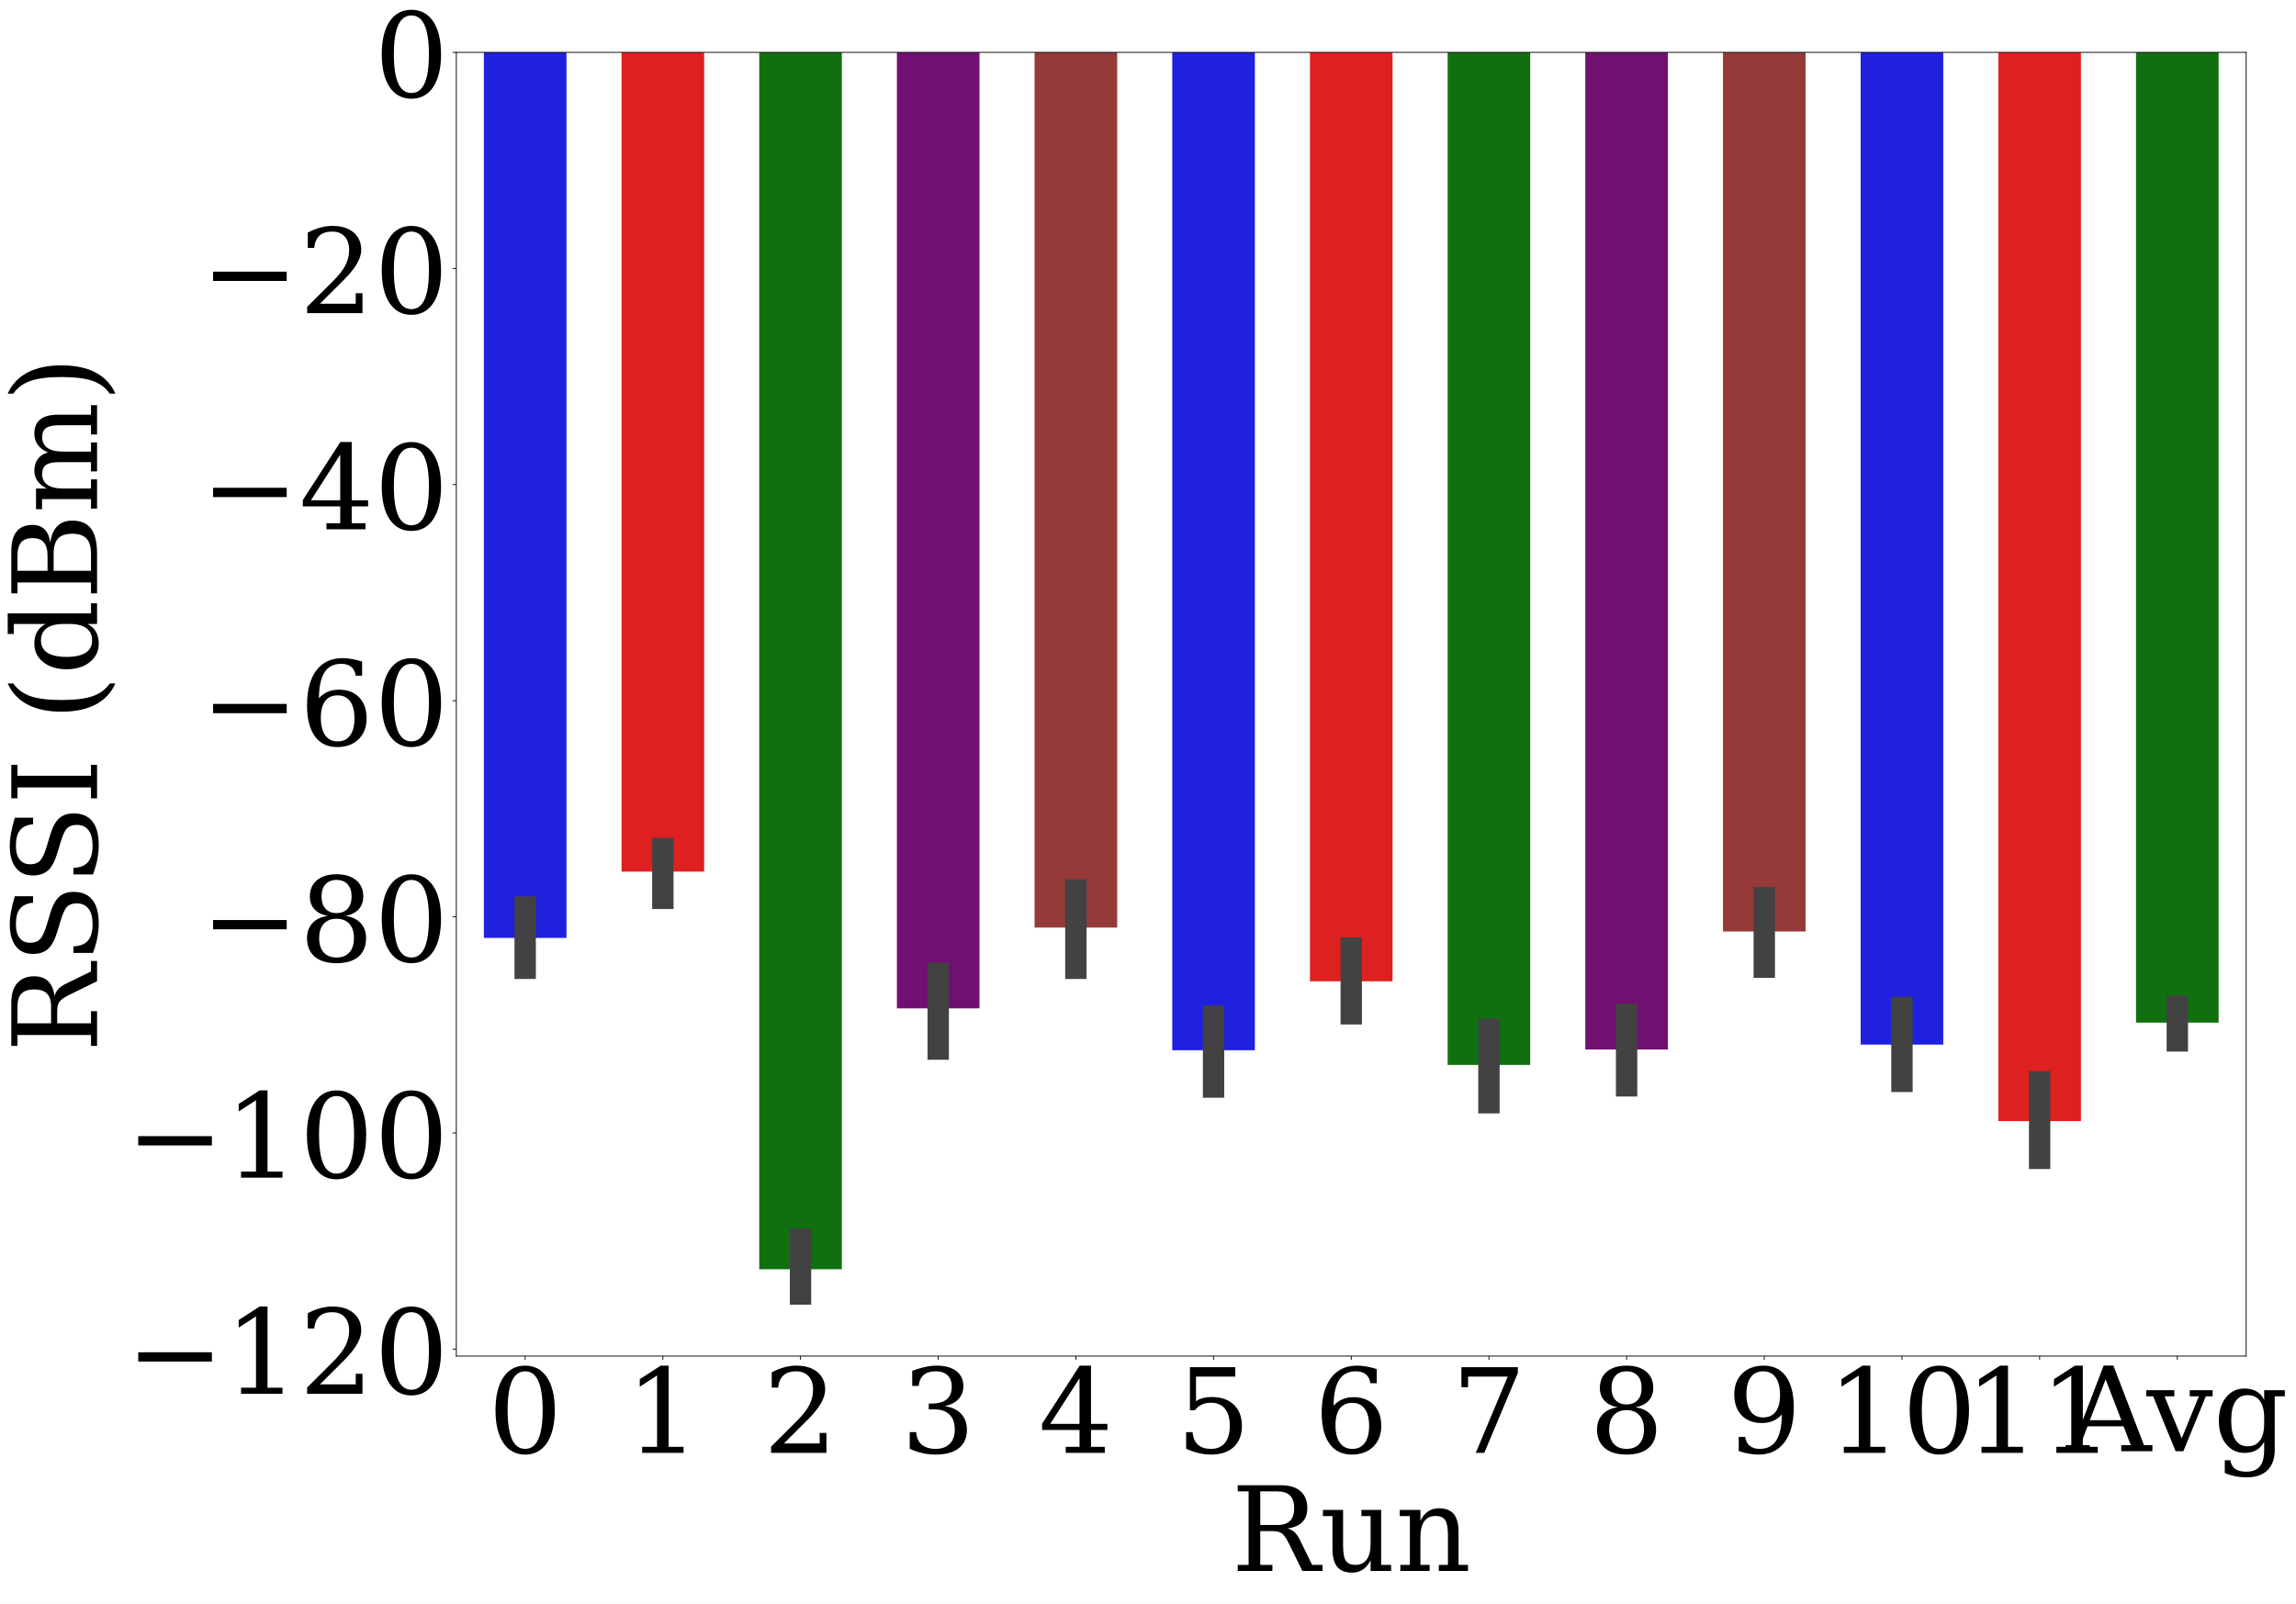
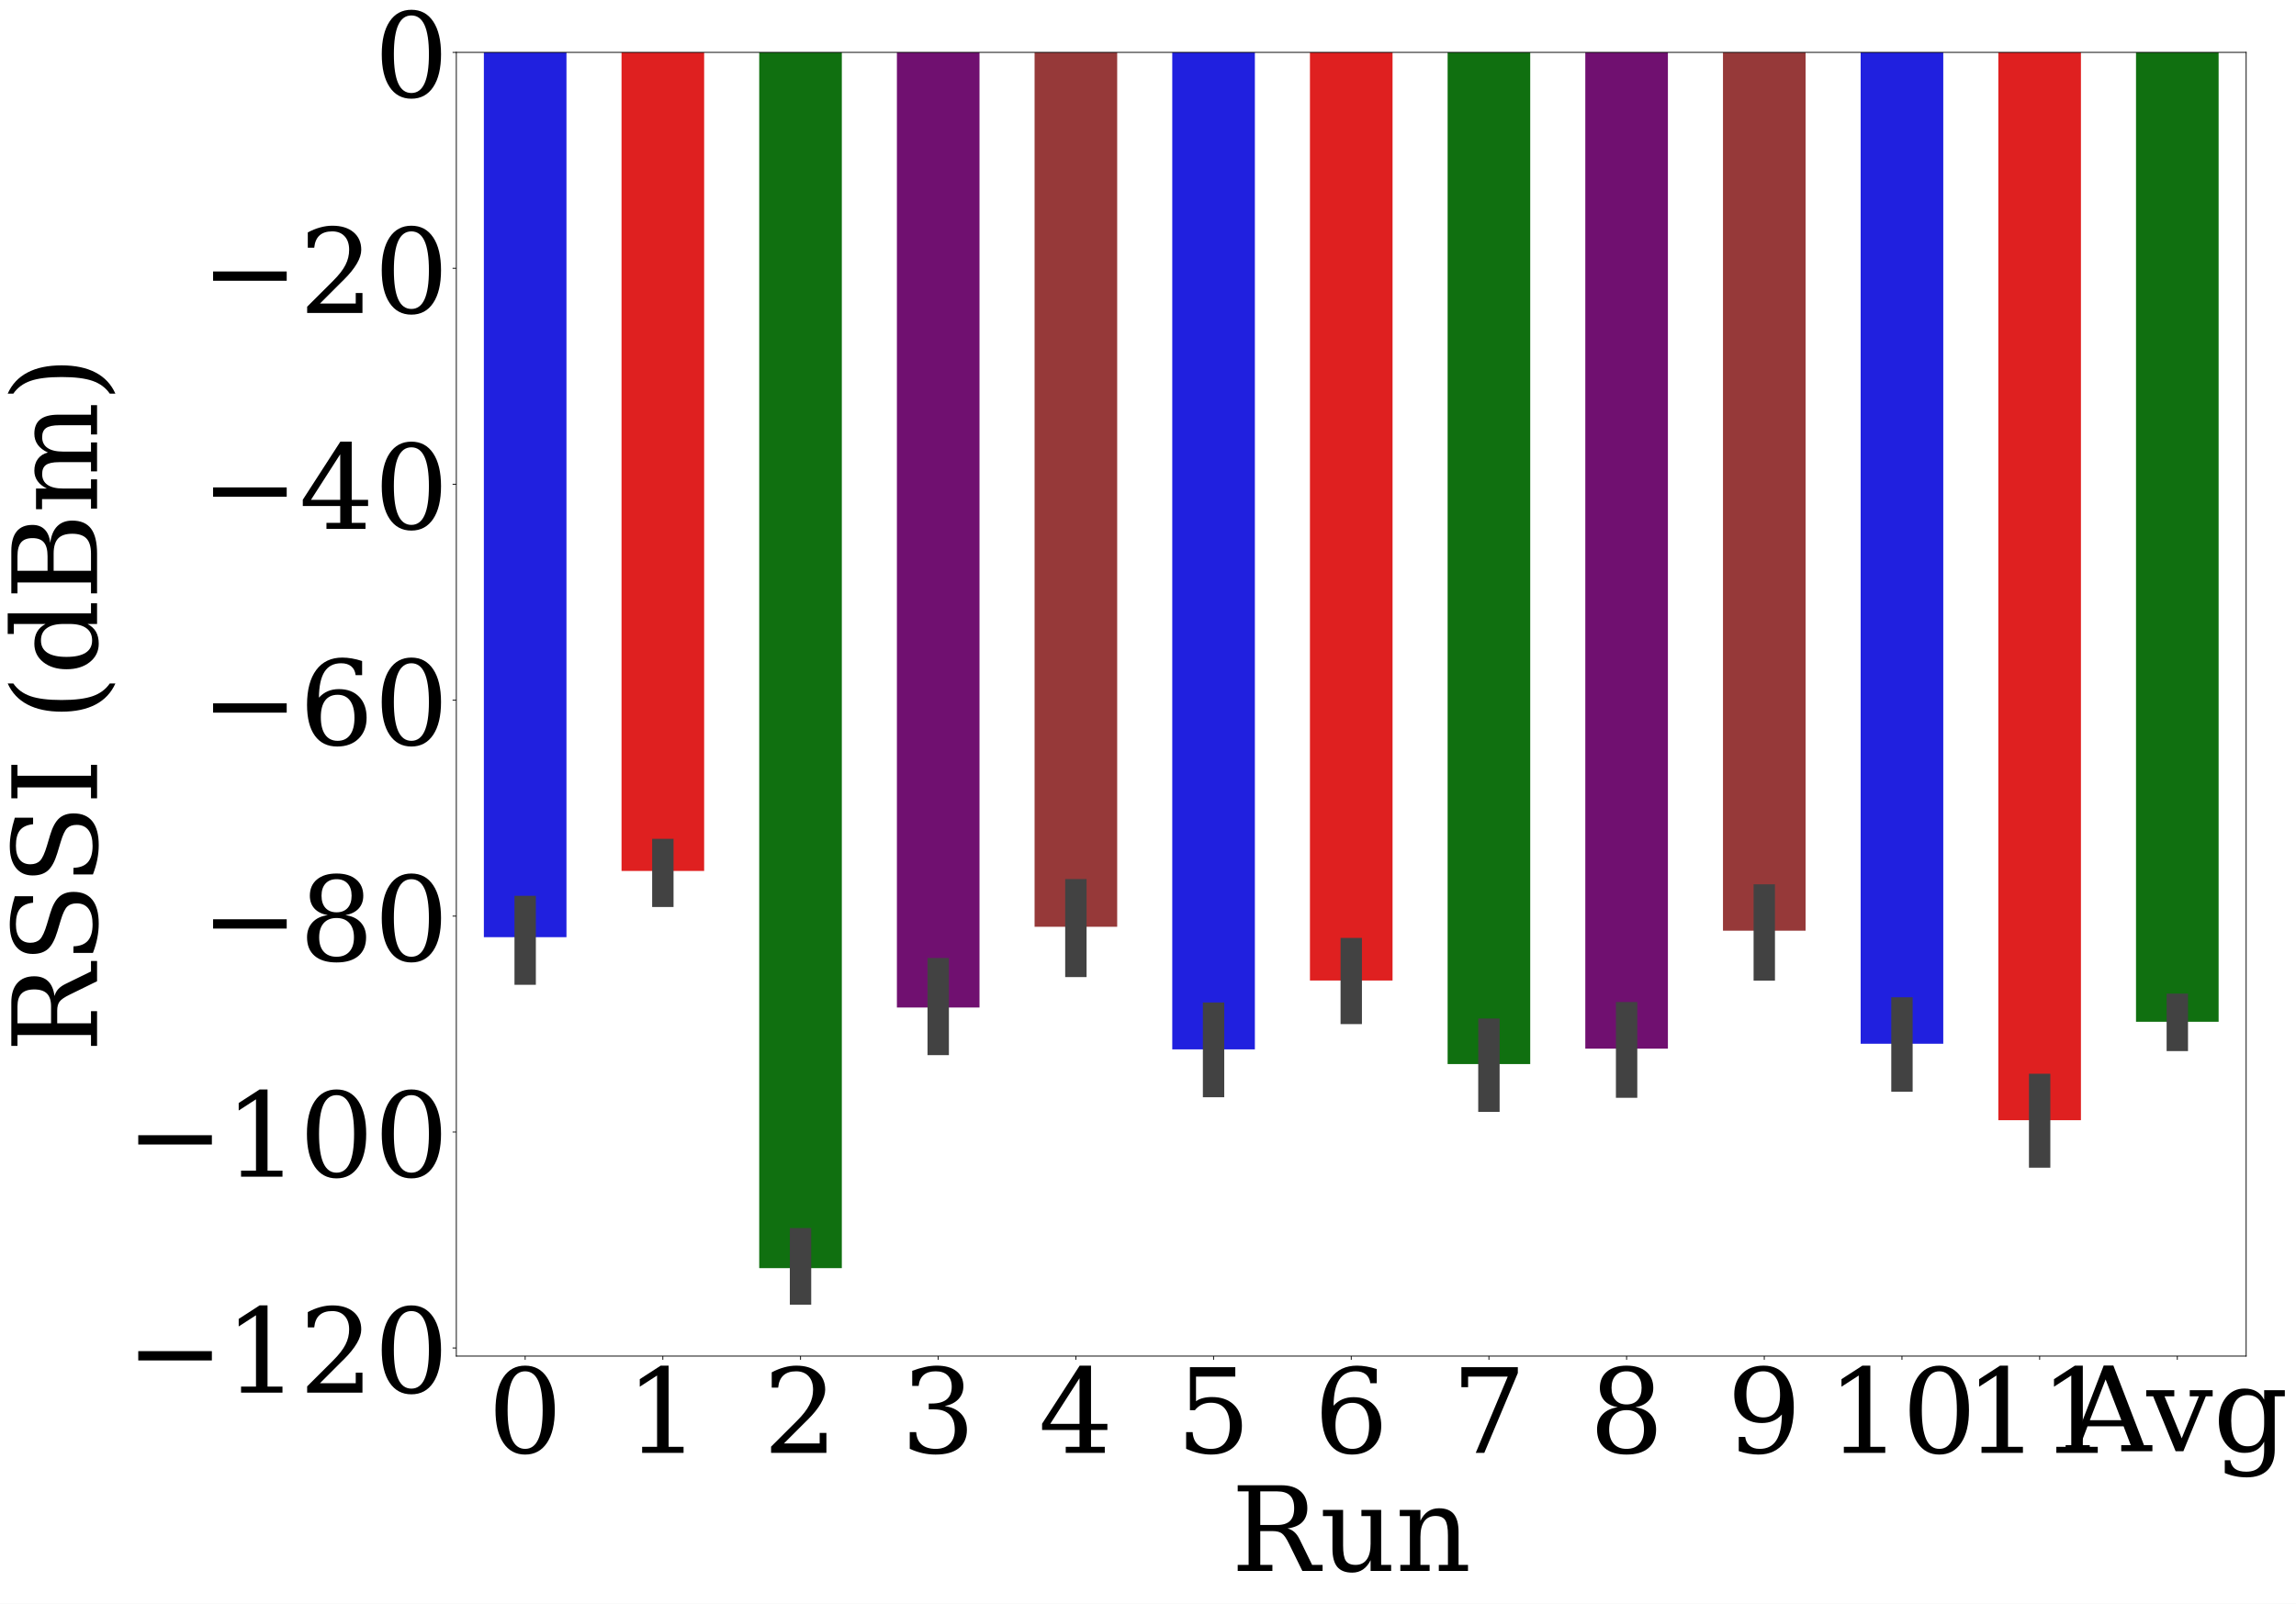
<svg xmlns="http://www.w3.org/2000/svg" xmlns:xlink="http://www.w3.org/1999/xlink" width="2147.418pt" height="1499.79pt" viewBox="0 0 2147.418 1499.79" version="1.1">
  <defs>
    <style type="text/css">*{stroke-linejoin: round; stroke-linecap: butt}</style>
  </defs>
  <g id="figure_1">
    <g id="patch_1">
      <path d="M 0 1499.79  L 2147.418 1499.79  L 2147.418 0  L 0 0  z " style="fill: #ffffff; stroke: #ffffff; stroke-linejoin: miter" />
    </g>
    <g id="axes_1">
      <g id="patch_2">
        <path d="M 426.798 1268.671  L 2100.798 1268.671  L 2100.798 48.991  L 426.798 48.991  z " style="fill: #ffffff" />
      </g>
      <g id="patch_3">
-         <path d="M 452.552 48.991  L 529.814 48.991  L 529.814 877.472  L 452.552 877.472  z " clip-path="url(#p7e72f7f765)" style="fill: #2020df" />
+         <path d="M 452.552 48.991  L 529.814 48.991  L 529.814 876.753  L 452.552 876.753  z " clip-path="url(#p1d450e727e)" style="fill: #2020df" />
      </g>
      <g id="patch_4">
-         <path d="M 581.322 48.991  L 658.583 48.991  L 658.583 815.457  L 581.322 815.457  z " clip-path="url(#p7e72f7f765)" style="fill: #df2020" />
+         <path d="M 581.322 48.991  L 658.583 48.991  L 658.583 814.791  L 581.322 814.791  z " clip-path="url(#p1d450e727e)" style="fill: #df2020" />
      </g>
      <g id="patch_5">
-         <path d="M 710.091 48.991  L 787.352 48.991  L 787.352 1187.411  L 710.091 1187.411  z " clip-path="url(#p7e72f7f765)" style="fill: #107010" />
+         <path d="M 710.091 48.991  L 787.352 48.991  L 787.352 1186.421  L 710.091 1186.421  z " clip-path="url(#p1d450e727e)" style="fill: #107010" />
      </g>
      <g id="patch_6">
-         <path d="M 838.86 48.991  L 916.122 48.991  L 916.122 943.359  L 838.86 943.359  z " clip-path="url(#p7e72f7f765)" style="fill: #701070" />
+         <path d="M 838.86 48.991  L 916.122 48.991  L 916.122 942.582  L 838.86 942.582  z " clip-path="url(#p1d450e727e)" style="fill: #701070" />
      </g>
      <g id="patch_7">
-         <path d="M 967.629 48.991  L 1044.891 48.991  L 1044.891 867.757  L 967.629 867.757  z " clip-path="url(#p7e72f7f765)" style="fill: #963939" />
+         <path d="M 967.629 48.991  L 1044.891 48.991  L 1044.891 867.046  L 967.629 867.046  z " clip-path="url(#p1d450e727e)" style="fill: #963939" />
      </g>
      <g id="patch_8">
-         <path d="M 1096.398 48.991  L 1173.66 48.991  L 1173.66 982.562  L 1096.398 982.562  z " clip-path="url(#p7e72f7f765)" style="fill: #2020df" />
+         <path d="M 1096.398 48.991  L 1173.66 48.991  L 1173.66 981.751  L 1096.398 981.751  z " clip-path="url(#p1d450e727e)" style="fill: #2020df" />
      </g>
      <g id="patch_9">
-         <path d="M 1225.168 48.991  L 1302.429 48.991  L 1302.429 918.081  L 1225.168 918.081  z " clip-path="url(#p7e72f7f765)" style="fill: #df2020" />
+         <path d="M 1225.168 48.991  L 1302.429 48.991  L 1302.429 917.326  L 1225.168 917.326  z " clip-path="url(#p1d450e727e)" style="fill: #df2020" />
      </g>
      <g id="patch_10">
-         <path d="M 1353.937 48.991  L 1431.198 48.991  L 1431.198 996.299  L 1353.937 996.299  z " clip-path="url(#p7e72f7f765)" style="fill: #107010" />
+         <path d="M 1353.937 48.991  L 1431.198 48.991  L 1431.198 995.476  L 1353.937 995.476  z " clip-path="url(#p1d450e727e)" style="fill: #107010" />
      </g>
      <g id="patch_11">
-         <path d="M 1482.706 48.991  L 1559.968 48.991  L 1559.968 981.846  L 1482.706 981.846  z " clip-path="url(#p7e72f7f765)" style="fill: #701070" />
+         <path d="M 1482.706 48.991  L 1559.968 48.991  L 1559.968 981.036  L 1482.706 981.036  z " clip-path="url(#p1d450e727e)" style="fill: #701070" />
      </g>
      <g id="patch_12">
-         <path d="M 1611.475 48.991  L 1688.737 48.991  L 1688.737 871.435  L 1611.475 871.435  z " clip-path="url(#p7e72f7f765)" style="fill: #963939" />
+         <path d="M 1611.475 48.991  L 1688.737 48.991  L 1688.737 870.72  L 1611.475 870.72  z " clip-path="url(#p1d450e727e)" style="fill: #963939" />
      </g>
      <g id="patch_13">
-         <path d="M 1740.245 48.991  L 1817.506 48.991  L 1817.506 977.262  L 1740.245 977.262  z " clip-path="url(#p7e72f7f765)" style="fill: #2020df" />
+         <path d="M 1740.245 48.991  L 1817.506 48.991  L 1817.506 976.456  L 1740.245 976.456  z " clip-path="url(#p1d450e727e)" style="fill: #2020df" />
      </g>
      <g id="patch_14">
-         <path d="M 1869.014 48.991  L 1946.275 48.991  L 1946.275 1048.884  L 1869.014 1048.884  z " clip-path="url(#p7e72f7f765)" style="fill: #df2020" />
+         <path d="M 1869.014 48.991  L 1946.275 48.991  L 1946.275 1048.016  L 1869.014 1048.016  z " clip-path="url(#p1d450e727e)" style="fill: #df2020" />
      </g>
      <g id="patch_15">
-         <path d="M 1997.783 48.991  L 2075.045 48.991  L 2075.045 956.714  L 1997.783 956.714  z " clip-path="url(#p7e72f7f765)" style="fill: #107010" />
+         <path d="M 1997.783 48.991  L 2075.045 48.991  L 2075.045 955.925  L 1997.783 955.925  z " clip-path="url(#p1d450e727e)" style="fill: #107010" />
      </g>
      <g id="matplotlib.axis_1">
        <g id="xtick_1">
          <g id="line2d_1">
            <defs>
-               <path id="m6535581ebe" d="M 0 0  L 0 3.5  " style="stroke: #000000; stroke-width: 0.8" />
+               <path id="me15f7274dd" d="M 0 0  L 0 3.5  " style="stroke: #000000; stroke-width: 0.8" />
            </defs>
            <g>
-               <use xlink:href="#m6535581ebe" x="491.183" y="1268.671" style="stroke: #000000; stroke-width: 0.8" />
+               <use xlink:href="#me15f7274dd" x="491.183" y="1268.671" style="stroke: #000000; stroke-width: 0.8" />
            </g>
          </g>
          <g id="text_1">
            <g transform="translate(456.1893 1359.254) scale(1.1 -1.1)">
              <defs>
                <path id="DejaVuSerif-30" d="M 2034 219  Q 2513 219 2750 744  Q 2988 1269 2988 2328  Q 2988 3391 2750 3916  Q 2513 4441 2034 4441  Q 1556 4441 1318 3916  Q 1081 3391 1081 2328  Q 1081 1269 1318 744  Q 1556 219 2034 219  z M 2034 -91  Q 1275 -91 848 546  Q 422 1184 422 2328  Q 422 3475 848 4112  Q 1275 4750 2034 4750  Q 2797 4750 3222 4112  Q 3647 3475 3647 2328  Q 3647 1184 3222 546  Q 2797 -91 2034 -91  z " transform="scale(0.015625)" />
              </defs>
              <use xlink:href="#DejaVuSerif-30" />
            </g>
          </g>
        </g>
        <g id="xtick_2">
          <g id="line2d_2">
            <g>
-               <use xlink:href="#m6535581ebe" x="619.952" y="1268.671" style="stroke: #000000; stroke-width: 0.8" />
+               <use xlink:href="#me15f7274dd" x="619.952" y="1268.671" style="stroke: #000000; stroke-width: 0.8" />
            </g>
          </g>
          <g id="text_2">
            <g transform="translate(584.9585 1359.254) scale(1.1 -1.1)">
              <defs>
                <path id="DejaVuSerif-31" d="M 909 0  L 909 331  L 1722 331  L 1722 4213  L 781 3603  L 781 4013  L 1919 4750  L 2350 4750  L 2350 331  L 3163 331  L 3163 0  L 909 0  z " transform="scale(0.015625)" />
              </defs>
              <use xlink:href="#DejaVuSerif-31" />
            </g>
          </g>
        </g>
        <g id="xtick_3">
          <g id="line2d_3">
            <g>
-               <use xlink:href="#m6535581ebe" x="748.722" y="1268.671" style="stroke: #000000; stroke-width: 0.8" />
+               <use xlink:href="#me15f7274dd" x="748.722" y="1268.671" style="stroke: #000000; stroke-width: 0.8" />
            </g>
          </g>
          <g id="text_3">
            <g transform="translate(713.7278 1359.254) scale(1.1 -1.1)">
              <defs>
                <path id="DejaVuSerif-32" d="M 819 3553  L 469 3553  L 469 4384  Q 803 4563 1142 4656  Q 1481 4750 1806 4750  Q 2534 4750 2956 4397  Q 3378 4044 3378 3438  Q 3378 2753 2422 1800  Q 2347 1728 2309 1691  L 1131 513  L 3078 513  L 3078 1088  L 3444 1088  L 3444 0  L 434 0  L 434 341  L 1850 1753  Q 2319 2222 2519 2614  Q 2719 3006 2719 3438  Q 2719 3909 2473 4175  Q 2228 4441 1797 4441  Q 1350 4441 1106 4219  Q 863 3997 819 3553  z " transform="scale(0.015625)" />
              </defs>
              <use xlink:href="#DejaVuSerif-32" />
            </g>
          </g>
        </g>
        <g id="xtick_4">
          <g id="line2d_4">
            <g>
-               <use xlink:href="#m6535581ebe" x="877.491" y="1268.671" style="stroke: #000000; stroke-width: 0.8" />
+               <use xlink:href="#me15f7274dd" x="877.491" y="1268.671" style="stroke: #000000; stroke-width: 0.8" />
            </g>
          </g>
          <g id="text_4">
            <g transform="translate(842.497 1359.254) scale(1.1 -1.1)">
              <defs>
                <path id="DejaVuSerif-33" d="M 622 4469  Q 988 4606 1323 4678  Q 1659 4750 1953 4750  Q 2638 4750 3022 4454  Q 3406 4159 3406 3634  Q 3406 3213 3140 2930  Q 2875 2647 2388 2547  Q 2963 2466 3280 2130  Q 3597 1794 3597 1259  Q 3597 606 3158 257  Q 2719 -91 1894 -91  Q 1528 -91 1179 -12  Q 831 66 488 225  L 488 1131  L 838 1131  Q 869 681 1141 450  Q 1413 219 1906 219  Q 2384 219 2661 495  Q 2938 772 2938 1253  Q 2938 1803 2653 2086  Q 2369 2369 1819 2369  L 1522 2369  L 1522 2688  L 1678 2688  Q 2225 2688 2498 2914  Q 2772 3141 2772 3597  Q 2772 4006 2547 4223  Q 2322 4441 1900 4441  Q 1478 4441 1245 4241  Q 1013 4041 972 3647  L 622 3647  L 622 4469  z " transform="scale(0.015625)" />
              </defs>
              <use xlink:href="#DejaVuSerif-33" />
            </g>
          </g>
        </g>
        <g id="xtick_5">
          <g id="line2d_5">
            <g>
-               <use xlink:href="#m6535581ebe" x="1006.26" y="1268.671" style="stroke: #000000; stroke-width: 0.8" />
+               <use xlink:href="#me15f7274dd" x="1006.26" y="1268.671" style="stroke: #000000; stroke-width: 0.8" />
            </g>
          </g>
          <g id="text_5">
            <g transform="translate(971.2662 1359.254) scale(1.1 -1.1)">
              <defs>
                <path id="DejaVuSerif-34" d="M 2234 1581  L 2234 4063  L 641 1581  L 2234 1581  z M 3609 0  L 1484 0  L 1484 331  L 2234 331  L 2234 1247  L 197 1247  L 197 1588  L 2241 4750  L 2859 4750  L 2859 1581  L 3750 1581  L 3750 1247  L 2859 1247  L 2859 331  L 3609 331  L 3609 0  z " transform="scale(0.015625)" />
              </defs>
              <use xlink:href="#DejaVuSerif-34" />
            </g>
          </g>
        </g>
        <g id="xtick_6">
          <g id="line2d_6">
            <g>
-               <use xlink:href="#m6535581ebe" x="1135.029" y="1268.671" style="stroke: #000000; stroke-width: 0.8" />
+               <use xlink:href="#me15f7274dd" x="1135.029" y="1268.671" style="stroke: #000000; stroke-width: 0.8" />
            </g>
          </g>
          <g id="text_6">
            <g transform="translate(1100.035 1359.254) scale(1.1 -1.1)">
              <defs>
                <path id="DejaVuSerif-35" d="M 3219 4666  L 3219 4153  L 1081 4153  L 1081 2816  Q 1244 2928 1461 2984  Q 1678 3041 1947 3041  Q 2703 3041 3140 2622  Q 3578 2203 3578 1478  Q 3578 738 3136 323  Q 2694 -91 1894 -91  Q 1572 -91 1234 -12  Q 897 66 544 225  L 544 1131  L 897 1131  Q 925 688 1179 453  Q 1434 219 1894 219  Q 2388 219 2653 544  Q 2919 869 2919 1478  Q 2919 2084 2655 2407  Q 2391 2731 1894 2731  Q 1613 2731 1398 2631  Q 1184 2531 1019 2322  L 750 2322  L 750 4666  L 3219 4666  z " transform="scale(0.015625)" />
              </defs>
              <use xlink:href="#DejaVuSerif-35" />
            </g>
          </g>
        </g>
        <g id="xtick_7">
          <g id="line2d_7">
            <g>
-               <use xlink:href="#m6535581ebe" x="1263.798" y="1268.671" style="stroke: #000000; stroke-width: 0.8" />
+               <use xlink:href="#me15f7274dd" x="1263.798" y="1268.671" style="stroke: #000000; stroke-width: 0.8" />
            </g>
          </g>
          <g id="text_7">
            <g transform="translate(1228.805 1359.254) scale(1.1 -1.1)">
              <defs>
                <path id="DejaVuSerif-36" d="M 2094 219  Q 2534 219 2771 542  Q 3009 866 3009 1472  Q 3009 2078 2771 2401  Q 2534 2725 2094 2725  Q 1647 2725 1412 2412  Q 1178 2100 1178 1509  Q 1178 888 1415 553  Q 1653 219 2094 219  z M 1075 2569  Q 1288 2803 1556 2918  Q 1825 3034 2163 3034  Q 2859 3034 3264 2615  Q 3669 2197 3669 1472  Q 3669 763 3233 336  Q 2797 -91 2069 -91  Q 1278 -91 853 498  Q 428 1088 428 2181  Q 428 3406 931 4078  Q 1434 4750 2350 4750  Q 2597 4750 2869 4703  Q 3141 4656 3425 4563  L 3425 3794  L 3072 3794  Q 3034 4109 2831 4275  Q 2628 4441 2284 4441  Q 1678 4441 1381 3981  Q 1084 3522 1075 2569  z " transform="scale(0.015625)" />
              </defs>
              <use xlink:href="#DejaVuSerif-36" />
            </g>
          </g>
        </g>
        <g id="xtick_8">
          <g id="line2d_8">
            <g>
-               <use xlink:href="#m6535581ebe" x="1392.568" y="1268.671" style="stroke: #000000; stroke-width: 0.8" />
+               <use xlink:href="#me15f7274dd" x="1392.568" y="1268.671" style="stroke: #000000; stroke-width: 0.8" />
            </g>
          </g>
          <g id="text_8">
            <g transform="translate(1357.574 1359.254) scale(1.1 -1.1)">
              <defs>
                <path id="DejaVuSerif-37" d="M 3609 4347  L 1784 0  L 1319 0  L 3059 4153  L 903 4153  L 903 3578  L 538 3578  L 538 4666  L 3609 4666  L 3609 4347  z " transform="scale(0.015625)" />
              </defs>
              <use xlink:href="#DejaVuSerif-37" />
            </g>
          </g>
        </g>
        <g id="xtick_9">
          <g id="line2d_9">
            <g>
-               <use xlink:href="#m6535581ebe" x="1521.337" y="1268.671" style="stroke: #000000; stroke-width: 0.8" />
+               <use xlink:href="#me15f7274dd" x="1521.337" y="1268.671" style="stroke: #000000; stroke-width: 0.8" />
            </g>
          </g>
          <g id="text_9">
            <g transform="translate(1486.343 1359.254) scale(1.1 -1.1)">
              <defs>
                <path id="DejaVuSerif-38" d="M 2981 1275  Q 2981 1775 2732 2051  Q 2484 2328 2034 2328  Q 1584 2328 1336 2051  Q 1088 1775 1088 1275  Q 1088 772 1336 495  Q 1584 219 2034 219  Q 2484 219 2732 495  Q 2981 772 2981 1275  z M 2853 3541  Q 2853 3966 2637 4203  Q 2422 4441 2034 4441  Q 1650 4441 1433 4203  Q 1216 3966 1216 3541  Q 1216 3113 1433 2875  Q 1650 2638 2034 2638  Q 2422 2638 2637 2875  Q 2853 3113 2853 3541  z M 2516 2484  Q 3047 2413 3344 2092  Q 3641 1772 3641 1275  Q 3641 619 3225 264  Q 2809 -91 2034 -91  Q 1263 -91 845 264  Q 428 619 428 1275  Q 428 1772 725 2092  Q 1022 2413 1556 2484  Q 1084 2569 832 2842  Q 581 3116 581 3541  Q 581 4103 968 4426  Q 1356 4750 2034 4750  Q 2713 4750 3100 4426  Q 3488 4103 3488 3541  Q 3488 3116 3236 2842  Q 2984 2569 2516 2484  z " transform="scale(0.015625)" />
              </defs>
              <use xlink:href="#DejaVuSerif-38" />
            </g>
          </g>
        </g>
        <g id="xtick_10">
          <g id="line2d_10">
            <g>
-               <use xlink:href="#m6535581ebe" x="1650.106" y="1268.671" style="stroke: #000000; stroke-width: 0.8" />
+               <use xlink:href="#me15f7274dd" x="1650.106" y="1268.671" style="stroke: #000000; stroke-width: 0.8" />
            </g>
          </g>
          <g id="text_10">
            <g transform="translate(1615.112 1359.254) scale(1.1 -1.1)">
              <defs>
                <path id="DejaVuSerif-39" d="M 2994 2091  Q 2784 1856 2512 1740  Q 2241 1625 1900 1625  Q 1206 1625 804 2044  Q 403 2463 403 3188  Q 403 3897 839 4323  Q 1275 4750 2003 4750  Q 2794 4750 3217 4161  Q 3641 3572 3641 2478  Q 3641 1253 3137 581  Q 2634 -91 1722 -91  Q 1475 -91 1203 -44  Q 931 3 647 97  L 647 872  L 997 872  Q 1038 556 1241 387  Q 1444 219 1784 219  Q 2391 219 2687 676  Q 2984 1134 2994 2091  z M 1978 4441  Q 1534 4441 1298 4117  Q 1063 3794 1063 3188  Q 1063 2581 1298 2256  Q 1534 1931 1978 1931  Q 2422 1931 2658 2245  Q 2894 2559 2894 3150  Q 2894 3772 2656 4106  Q 2419 4441 1978 4441  z " transform="scale(0.015625)" />
              </defs>
              <use xlink:href="#DejaVuSerif-39" />
            </g>
          </g>
        </g>
        <g id="xtick_11">
          <g id="line2d_11">
            <g>
-               <use xlink:href="#m6535581ebe" x="1778.875" y="1268.671" style="stroke: #000000; stroke-width: 0.8" />
+               <use xlink:href="#me15f7274dd" x="1778.875" y="1268.671" style="stroke: #000000; stroke-width: 0.8" />
            </g>
          </g>
          <g id="text_11">
            <g transform="translate(1708.888 1359.254) scale(1.1 -1.1)">
              <use xlink:href="#DejaVuSerif-31" />
              <use xlink:href="#DejaVuSerif-30" x="63.623" />
            </g>
          </g>
        </g>
        <g id="xtick_12">
          <g id="line2d_12">
            <g>
-               <use xlink:href="#m6535581ebe" x="1907.645" y="1268.671" style="stroke: #000000; stroke-width: 0.8" />
+               <use xlink:href="#me15f7274dd" x="1907.645" y="1268.671" style="stroke: #000000; stroke-width: 0.8" />
            </g>
          </g>
          <g id="text_12">
            <g transform="translate(1837.657 1359.254) scale(1.1 -1.1)">
              <use xlink:href="#DejaVuSerif-31" />
              <use xlink:href="#DejaVuSerif-31" x="63.623" />
            </g>
          </g>
        </g>
        <g id="xtick_13">
          <g id="line2d_13">
            <g>
-               <use xlink:href="#m6535581ebe" x="2036.414" y="1268.671" style="stroke: #000000; stroke-width: 0.8" />
+               <use xlink:href="#me15f7274dd" x="2036.414" y="1268.671" style="stroke: #000000; stroke-width: 0.8" />
            </g>
          </g>
          <g id="text_13">
            <g transform="translate(1932.61 1357.69) scale(1.1 -1.1)">
              <defs>
                <path id="DejaVuSerif-41" d="M 1281 1691  L 2994 1691  L 2138 3909  L 1281 1691  z M -38 0  L -38 331  L 372 331  L 2034 4666  L 2559 4666  L 4225 331  L 4684 331  L 4684 0  L 2988 0  L 2988 331  L 3506 331  L 3116 1356  L 1153 1356  L 763 331  L 1275 331  L 1275 0  L -38 0  z " transform="scale(0.015625)" />
                <path id="DejaVuSerif-76" d="M 1581 0  L 359 2988  L -19 2988  L -19 3322  L 1509 3322  L 1509 2988  L 978 2988  L 1913 703  L 2847 2988  L 2350 2988  L 2350 3322  L 3597 3322  L 3597 2988  L 3225 2988  L 2003 0  L 1581 0  z " transform="scale(0.015625)" />
                <path id="DejaVuSerif-67" d="M 3359 2988  L 3359 72  Q 3359 -644 2965 -1033  Q 2572 -1422 1844 -1422  Q 1516 -1422 1216 -1362  Q 916 -1303 641 -1184  L 641 -488  L 941 -488  Q 997 -813 1206 -963  Q 1416 -1113 1806 -1113  Q 2313 -1113 2548 -827  Q 2784 -541 2784 72  L 2784 519  Q 2616 206 2355 57  Q 2094 -91 1709 -91  Q 1097 -91 708 395  Q 319 881 319 1663  Q 319 2444 706 2928  Q 1094 3413 1709 3413  Q 2094 3413 2355 3264  Q 2616 3116 2784 2803  L 2784 3322  L 3909 3322  L 3909 2988  L 3359 2988  z M 2784 1825  Q 2784 2422 2554 2737  Q 2325 3053 1888 3053  Q 1444 3053 1217 2703  Q 991 2353 991 1663  Q 991 975 1217 622  Q 1444 269 1888 269  Q 2325 269 2554 583  Q 2784 897 2784 1497  L 2784 1825  z " transform="scale(0.015625)" />
              </defs>
              <use xlink:href="#DejaVuSerif-41" />
              <use xlink:href="#DejaVuSerif-76" x="68.217" />
              <use xlink:href="#DejaVuSerif-67" x="124.711" />
            </g>
          </g>
        </g>
        <g id="text_14">
          <g transform="translate(1151.538 1469.714) scale(1.1 -1.1)">
            <defs>
              <path id="DejaVuSerif-52" d="M 3066 2316  Q 3284 2256 3442 2114  Q 3600 1972 3725 1716  L 4403 331  L 4972 331  L 4972 0  L 3872 0  L 3144 1484  Q 2934 1916 2759 2042  Q 2584 2169 2278 2169  L 1581 2169  L 1581 331  L 2241 331  L 2241 0  L 353 0  L 353 331  L 947 331  L 947 4331  L 353 4331  L 353 4666  L 2719 4666  Q 3400 4666 3770 4341  Q 4141 4016 4141 3419  Q 4141 2938 3870 2661  Q 3600 2384 3066 2316  z M 1581 2503  L 2503 2503  Q 2975 2503 3200 2726  Q 3425 2950 3425 3419  Q 3425 3888 3200 4109  Q 2975 4331 2503 4331  L 1581 4331  L 1581 2503  z " transform="scale(0.015625)" />
              <path id="DejaVuSerif-75" d="M 2266 3322  L 3341 3322  L 3341 331  L 3884 331  L 3884 0  L 2766 0  L 2766 588  Q 2606 256 2353 82  Q 2100 -91 1766 -91  Q 1213 -91 952 223  Q 691 538 691 1209  L 691 2988  L 172 2988  L 172 3322  L 1269 3322  L 1269 1388  Q 1269 781 1417 556  Q 1566 331 1947 331  Q 2347 331 2556 625  Q 2766 919 2766 1478  L 2766 2988  L 2266 2988  L 2266 3322  z " transform="scale(0.015625)" />
              <path id="DejaVuSerif-6e" d="M 263 0  L 263 331  L 781 331  L 781 2988  L 231 2988  L 231 3322  L 1356 3322  L 1356 2731  Q 1516 3069 1770 3241  Q 2025 3413 2363 3413  Q 2913 3413 3172 3097  Q 3431 2781 3431 2113  L 3431 331  L 3944 331  L 3944 0  L 2356 0  L 2356 331  L 2853 331  L 2853 1931  Q 2853 2541 2703 2767  Q 2553 2994 2175 2994  Q 1775 2994 1565 2701  Q 1356 2409 1356 1850  L 1356 331  L 1856 331  L 1856 0  L 263 0  z " transform="scale(0.015625)" />
            </defs>
            <use xlink:href="#DejaVuSerif-52" />
            <use xlink:href="#DejaVuSerif-75" x="75.293" />
            <use xlink:href="#DejaVuSerif-6e" x="139.697" />
          </g>
        </g>
      </g>
      <g id="matplotlib.axis_2">
        <g id="ytick_1">
          <g id="line2d_14">
            <defs>
-               <path id="me28d57f31d" d="M 0 0  L -3.5 0  " style="stroke: #000000; stroke-width: 0.8" />
+               <path id="mc824de1a89" d="M 0 0  L -3.5 0  " style="stroke: #000000; stroke-width: 0.8" />
            </defs>
            <g>
-               <use xlink:href="#me28d57f31d" x="426.798" y="1262.15" style="stroke: #000000; stroke-width: 0.8" />
+               <use xlink:href="#mc824de1a89" x="426.798" y="1261.096" style="stroke: #000000; stroke-width: 0.8" />
            </g>
          </g>
          <g id="text_15">
-             <g transform="translate(117.6594 1303.941) scale(1.1 -1.1)">
+             <g transform="translate(117.6594 1302.887) scale(1.1 -1.1)">
              <defs>
                <path id="DejaVuSerif-2212" d="M 678 2259  L 4684 2259  L 4684 1753  L 678 1753  L 678 2259  z " transform="scale(0.015625)" />
              </defs>
              <use xlink:href="#DejaVuSerif-2212" />
              <use xlink:href="#DejaVuSerif-31" x="83.789" />
              <use xlink:href="#DejaVuSerif-32" x="147.412" />
              <use xlink:href="#DejaVuSerif-30" x="211.035" />
            </g>
          </g>
        </g>
        <g id="ytick_2">
          <g id="line2d_15">
            <g>
-               <use xlink:href="#me28d57f31d" x="426.798" y="1059.957" style="stroke: #000000; stroke-width: 0.8" />
+               <use xlink:href="#mc824de1a89" x="426.798" y="1059.078" style="stroke: #000000; stroke-width: 0.8" />
            </g>
          </g>
          <g id="text_16">
-             <g transform="translate(117.6594 1101.748) scale(1.1 -1.1)">
+             <g transform="translate(117.6594 1100.87) scale(1.1 -1.1)">
              <use xlink:href="#DejaVuSerif-2212" />
              <use xlink:href="#DejaVuSerif-31" x="83.789" />
              <use xlink:href="#DejaVuSerif-30" x="147.412" />
              <use xlink:href="#DejaVuSerif-30" x="211.035" />
            </g>
          </g>
        </g>
        <g id="ytick_3">
          <g id="line2d_16">
            <g>
-               <use xlink:href="#me28d57f31d" x="426.798" y="857.764" style="stroke: #000000; stroke-width: 0.8" />
+               <use xlink:href="#mc824de1a89" x="426.798" y="857.061" style="stroke: #000000; stroke-width: 0.8" />
            </g>
          </g>
          <g id="text_17">
-             <g transform="translate(187.6469 899.555) scale(1.1 -1.1)">
+             <g transform="translate(187.6469 898.8524) scale(1.1 -1.1)">
              <use xlink:href="#DejaVuSerif-2212" />
              <use xlink:href="#DejaVuSerif-38" x="83.789" />
              <use xlink:href="#DejaVuSerif-30" x="147.412" />
            </g>
          </g>
        </g>
        <g id="ytick_4">
          <g id="line2d_17">
            <g>
-               <use xlink:href="#me28d57f31d" x="426.798" y="655.571" style="stroke: #000000; stroke-width: 0.8" />
+               <use xlink:href="#mc824de1a89" x="426.798" y="655.044" style="stroke: #000000; stroke-width: 0.8" />
            </g>
          </g>
          <g id="text_18">
-             <g transform="translate(187.6469 697.362) scale(1.1 -1.1)">
+             <g transform="translate(187.6469 696.835) scale(1.1 -1.1)">
              <use xlink:href="#DejaVuSerif-2212" />
              <use xlink:href="#DejaVuSerif-36" x="83.789" />
              <use xlink:href="#DejaVuSerif-30" x="147.412" />
            </g>
          </g>
        </g>
        <g id="ytick_5">
          <g id="line2d_18">
            <g>
-               <use xlink:href="#me28d57f31d" x="426.798" y="453.378" style="stroke: #000000; stroke-width: 0.8" />
+               <use xlink:href="#mc824de1a89" x="426.798" y="453.026" style="stroke: #000000; stroke-width: 0.8" />
            </g>
          </g>
          <g id="text_19">
-             <g transform="translate(187.6469 495.1689) scale(1.1 -1.1)">
+             <g transform="translate(187.6469 494.8176) scale(1.1 -1.1)">
              <use xlink:href="#DejaVuSerif-2212" />
              <use xlink:href="#DejaVuSerif-34" x="83.789" />
              <use xlink:href="#DejaVuSerif-30" x="147.412" />
            </g>
          </g>
        </g>
        <g id="ytick_6">
          <g id="line2d_19">
            <g>
-               <use xlink:href="#me28d57f31d" x="426.798" y="251.184" style="stroke: #000000; stroke-width: 0.8" />
+               <use xlink:href="#mc824de1a89" x="426.798" y="251.009" style="stroke: #000000; stroke-width: 0.8" />
            </g>
          </g>
          <g id="text_20">
-             <g transform="translate(187.6469 292.9759) scale(1.1 -1.1)">
+             <g transform="translate(187.6469 292.8002) scale(1.1 -1.1)">
              <use xlink:href="#DejaVuSerif-2212" />
              <use xlink:href="#DejaVuSerif-32" x="83.789" />
              <use xlink:href="#DejaVuSerif-30" x="147.412" />
            </g>
          </g>
        </g>
        <g id="ytick_7">
          <g id="line2d_20">
            <g>
-               <use xlink:href="#me28d57f31d" x="426.798" y="48.991" style="stroke: #000000; stroke-width: 0.8" />
+               <use xlink:href="#mc824de1a89" x="426.798" y="48.991" style="stroke: #000000; stroke-width: 0.8" />
            </g>
          </g>
          <g id="text_21">
            <g transform="translate(349.8109 90.78281) scale(1.1 -1.1)">
              <use xlink:href="#DejaVuSerif-30" />
            </g>
          </g>
        </g>
        <g id="text_22">
          <g transform="translate(90.78281 984.5345) rotate(-90) scale(1.1 -1.1)">
            <defs>
              <path id="DejaVuSerif-53" d="M 594 225  L 594 1288  L 953 1284  Q 969 753 1261 498  Q 1553 244 2150 244  Q 2706 244 2998 464  Q 3291 684 3291 1106  Q 3291 1444 3114 1625  Q 2938 1806 2369 1978  L 1753 2163  Q 1084 2366 811 2669  Q 538 2972 538 3500  Q 538 4094 959 4422  Q 1381 4750 2144 4750  Q 2469 4750 2856 4679  Q 3244 4609 3681 4475  L 3681 3481  L 3328 3481  Q 3275 3975 2998 4195  Q 2722 4416 2156 4416  Q 1663 4416 1405 4214  Q 1147 4013 1147 3628  Q 1147 3294 1340 3103  Q 1534 2913 2163 2725  L 2741 2553  Q 3375 2363 3645 2067  Q 3916 1772 3916 1275  Q 3916 597 3481 253  Q 3047 -91 2188 -91  Q 1803 -91 1404 -12  Q 1006 66 594 225  z " transform="scale(0.015625)" />
              <path id="DejaVuSerif-49" d="M 1581 331  L 2175 331  L 2175 0  L 353 0  L 353 331  L 947 331  L 947 4331  L 353 4331  L 353 4666  L 2175 4666  L 2175 4331  L 1581 4331  L 1581 331  z " transform="scale(0.015625)" />
              <path id="DejaVuSerif-20" transform="scale(0.015625)" />
              <path id="DejaVuSerif-28" d="M 2041 -997  Q 1281 -656 893 83  Q 506 822 506 1931  Q 506 3044 893 3783  Q 1281 4522 2041 4863  L 2041 4556  Q 1559 4225 1350 3623  Q 1141 3022 1141 1931  Q 1141 844 1350 242  Q 1559 -359 2041 -691  L 2041 -997  z " transform="scale(0.015625)" />
              <path id="DejaVuSerif-64" d="M 3359 331  L 3909 331  L 3909 0  L 2784 0  L 2784 519  Q 2616 206 2355 57  Q 2094 -91 1709 -91  Q 1097 -91 708 395  Q 319 881 319 1663  Q 319 2444 706 2928  Q 1094 3413 1709 3413  Q 2094 3413 2355 3264  Q 2616 3116 2784 2803  L 2784 4531  L 2241 4531  L 2241 4863  L 3359 4863  L 3359 331  z M 2784 1497  L 2784 1825  Q 2784 2422 2554 2737  Q 2325 3053 1888 3053  Q 1444 3053 1217 2703  Q 991 2353 991 1663  Q 991 975 1217 622  Q 1444 269 1888 269  Q 2325 269 2554 583  Q 2784 897 2784 1497  z " transform="scale(0.015625)" />
              <path id="DejaVuSerif-42" d="M 1581 331  L 2516 331  Q 3078 331 3337 575  Q 3597 819 3597 1350  Q 3597 1878 3339 2120  Q 3081 2363 2516 2363  L 1581 2363  L 1581 331  z M 1581 2694  L 2375 2694  Q 2888 2694 3123 2891  Q 3359 3088 3359 3513  Q 3359 3941 3123 4136  Q 2888 4331 2375 4331  L 1581 4331  L 1581 2694  z M 353 0  L 353 331  L 947 331  L 947 4331  L 353 4331  L 353 4666  L 2656 4666  Q 3363 4666 3720 4377  Q 4078 4088 4078 3513  Q 4078 3097 3829 2850  Q 3581 2603 3103 2547  Q 3697 2472 4005 2167  Q 4313 1863 4313 1350  Q 4313 656 3875 328  Q 3438 0 2509 0  L 353 0  z " transform="scale(0.015625)" />
              <path id="DejaVuSerif-6d" d="M 3316 2675  Q 3481 3041 3739 3227  Q 3997 3413 4341 3413  Q 4863 3413 5119 3089  Q 5375 2766 5375 2113  L 5375 331  L 5894 331  L 5894 0  L 4300 0  L 4300 331  L 4800 331  L 4800 2047  Q 4800 2556 4650 2772  Q 4500 2988 4153 2988  Q 3769 2988 3567 2697  Q 3366 2406 3366 1850  L 3366 331  L 3866 331  L 3866 0  L 2291 0  L 2291 331  L 2791 331  L 2791 2069  Q 2791 2566 2641 2777  Q 2491 2988 2144 2988  Q 1759 2988 1557 2697  Q 1356 2406 1356 1850  L 1356 331  L 1856 331  L 1856 0  L 263 0  L 263 331  L 781 331  L 781 2994  L 231 2994  L 231 3322  L 1356 3322  L 1356 2731  Q 1516 3063 1762 3238  Q 2009 3413 2322 3413  Q 2709 3413 2968 3220  Q 3228 3028 3316 2675  z " transform="scale(0.015625)" />
              <path id="DejaVuSerif-29" d="M 453 -997  L 453 -691  Q 934 -359 1145 242  Q 1356 844 1356 1931  Q 1356 3022 1145 3623  Q 934 4225 453 4556  L 453 4863  Q 1216 4522 1603 3783  Q 1991 3044 1991 1931  Q 1991 822 1603 83  Q 1216 -656 453 -997  z " transform="scale(0.015625)" />
            </defs>
            <use xlink:href="#DejaVuSerif-52" />
            <use xlink:href="#DejaVuSerif-53" x="75.293" />
            <use xlink:href="#DejaVuSerif-53" x="142.049" />
            <use xlink:href="#DejaVuSerif-49" x="210.555" />
            <use xlink:href="#DejaVuSerif-20" x="250.057" />
            <use xlink:href="#DejaVuSerif-28" x="281.844" />
            <use xlink:href="#DejaVuSerif-64" x="320.857" />
            <use xlink:href="#DejaVuSerif-42" x="384.871" />
            <use xlink:href="#DejaVuSerif-6d" x="458.357" />
            <use xlink:href="#DejaVuSerif-29" x="553.182" />
          </g>
        </g>
      </g>
      <g id="line2d_21">
-         <path d="M 491.183 905.864  L 491.183 848.673  " clip-path="url(#p7e72f7f765)" style="fill: none; stroke: #424242; stroke-width: 20; stroke-linecap: square" />
+         <path d="M 491.183 911.351  L 491.183 848.08  " clip-path="url(#p1d450e727e)" style="fill: none; stroke: #424242; stroke-width: 20; stroke-linecap: square" />
      </g>
      <g id="line2d_22">
-         <path d="M 619.952 840.45  L 619.952 793.876  " clip-path="url(#p7e72f7f765)" style="fill: none; stroke: #424242; stroke-width: 20; stroke-linecap: square" />
+         <path d="M 619.952 838.547  L 619.952 794.732  " clip-path="url(#p1d450e727e)" style="fill: none; stroke: #424242; stroke-width: 20; stroke-linecap: square" />
      </g>
      <g id="line2d_23">
-         <path d="M 748.722 1210.591  L 748.722 1159.283  " clip-path="url(#p7e72f7f765)" style="fill: none; stroke: #424242; stroke-width: 20; stroke-linecap: square" />
+         <path d="M 748.722 1210.591  L 748.722 1158.867  " clip-path="url(#p1d450e727e)" style="fill: none; stroke: #424242; stroke-width: 20; stroke-linecap: square" />
      </g>
      <g id="line2d_24">
-         <path d="M 877.491 981.472  L 877.491 910.531  " clip-path="url(#p7e72f7f765)" style="fill: none; stroke: #424242; stroke-width: 20; stroke-linecap: square" />
+         <path d="M 877.491 977.113  L 877.491 906.269  " clip-path="url(#p1d450e727e)" style="fill: none; stroke: #424242; stroke-width: 20; stroke-linecap: square" />
      </g>
      <g id="line2d_25">
-         <path d="M 1006.26 905.875  L 1006.26 832.649  " clip-path="url(#p7e72f7f765)" style="fill: none; stroke: #424242; stroke-width: 20; stroke-linecap: square" />
+         <path d="M 1006.26 904.088  L 1006.26 832.367  " clip-path="url(#p1d450e727e)" style="fill: none; stroke: #424242; stroke-width: 20; stroke-linecap: square" />
      </g>
      <g id="line2d_26">
-         <path d="M 1135.029 1016.998  L 1135.029 950.637  " clip-path="url(#p7e72f7f765)" style="fill: none; stroke: #424242; stroke-width: 20; stroke-linecap: square" />
+         <path d="M 1135.029 1016.542  L 1135.029 947.85  " clip-path="url(#p1d450e727e)" style="fill: none; stroke: #424242; stroke-width: 20; stroke-linecap: square" />
      </g>
      <g id="line2d_27">
-         <path d="M 1263.798 948.428  L 1263.798 886.942  " clip-path="url(#p7e72f7f765)" style="fill: none; stroke: #424242; stroke-width: 20; stroke-linecap: square" />
+         <path d="M 1263.798 948.087  L 1263.798 887.471  " clip-path="url(#p1d450e727e)" style="fill: none; stroke: #424242; stroke-width: 20; stroke-linecap: square" />
      </g>
      <g id="line2d_28">
-         <path d="M 1392.568 1031.655  L 1392.568 963.011  " clip-path="url(#p7e72f7f765)" style="fill: none; stroke: #424242; stroke-width: 20; stroke-linecap: square" />
+         <path d="M 1392.568 1030.204  L 1392.568 962.866  " clip-path="url(#p1d450e727e)" style="fill: none; stroke: #424242; stroke-width: 20; stroke-linecap: square" />
      </g>
      <g id="line2d_29">
-         <path d="M 1521.337 1015.834  L 1521.337 948.958  " clip-path="url(#p7e72f7f765)" style="fill: none; stroke: #424242; stroke-width: 20; stroke-linecap: square" />
+         <path d="M 1521.337 1017.043  L 1521.337 947.435  " clip-path="url(#p1d450e727e)" style="fill: none; stroke: #424242; stroke-width: 20; stroke-linecap: square" />
      </g>
      <g id="line2d_30">
-         <path d="M 1650.106 904.879  L 1650.106 839.798  " clip-path="url(#p7e72f7f765)" style="fill: none; stroke: #424242; stroke-width: 20; stroke-linecap: square" />
+         <path d="M 1650.106 907.456  L 1650.106 837.311  " clip-path="url(#p1d450e727e)" style="fill: none; stroke: #424242; stroke-width: 20; stroke-linecap: square" />
      </g>
      <g id="line2d_31">
-         <path d="M 1778.875 1011.655  L 1778.875 942.556  " clip-path="url(#p7e72f7f765)" style="fill: none; stroke: #424242; stroke-width: 20; stroke-linecap: square" />
+         <path d="M 1778.875 1011.366  L 1778.875 943.018  " clip-path="url(#p1d450e727e)" style="fill: none; stroke: #424242; stroke-width: 20; stroke-linecap: square" />
      </g>
      <g id="line2d_32">
-         <path d="M 1907.645 1083.681  L 1907.645 1011.996  " clip-path="url(#p7e72f7f765)" style="fill: none; stroke: #424242; stroke-width: 20; stroke-linecap: square" />
+         <path d="M 1907.645 1082.417  L 1907.645 1014.514  " clip-path="url(#p1d450e727e)" style="fill: none; stroke: #424242; stroke-width: 20; stroke-linecap: square" />
      </g>
      <g id="line2d_33">
-         <path d="M 2036.414 973.825  L 2036.414 941.173  " clip-path="url(#p7e72f7f765)" style="fill: none; stroke: #424242; stroke-width: 20; stroke-linecap: square" />
+         <path d="M 2036.414 973.35  L 2036.414 939.561  " clip-path="url(#p1d450e727e)" style="fill: none; stroke: #424242; stroke-width: 20; stroke-linecap: square" />
      </g>
      <g id="patch_16">
        <path d="M 426.798 1268.671  L 426.798 48.991  " style="fill: none; stroke: #000000; stroke-width: 0.8; stroke-linejoin: miter; stroke-linecap: square" />
      </g>
      <g id="patch_17">
        <path d="M 2100.798 1268.671  L 2100.798 48.991  " style="fill: none; stroke: #000000; stroke-width: 0.8; stroke-linejoin: miter; stroke-linecap: square" />
      </g>
      <g id="patch_18">
        <path d="M 426.798 1268.671  L 2100.798 1268.671  " style="fill: none; stroke: #000000; stroke-width: 0.8; stroke-linejoin: miter; stroke-linecap: square" />
      </g>
      <g id="patch_19">
        <path d="M 426.798 48.991  L 2100.798 48.991  " style="fill: none; stroke: #000000; stroke-width: 0.8; stroke-linejoin: miter; stroke-linecap: square" />
      </g>
    </g>
  </g>
  <defs>
-     <clipPath id="p7e72f7f765">
+     <clipPath id="p1d450e727e">
      <rect x="426.798" y="48.991" width="1674" height="1219.68" />
    </clipPath>
  </defs>
</svg>
